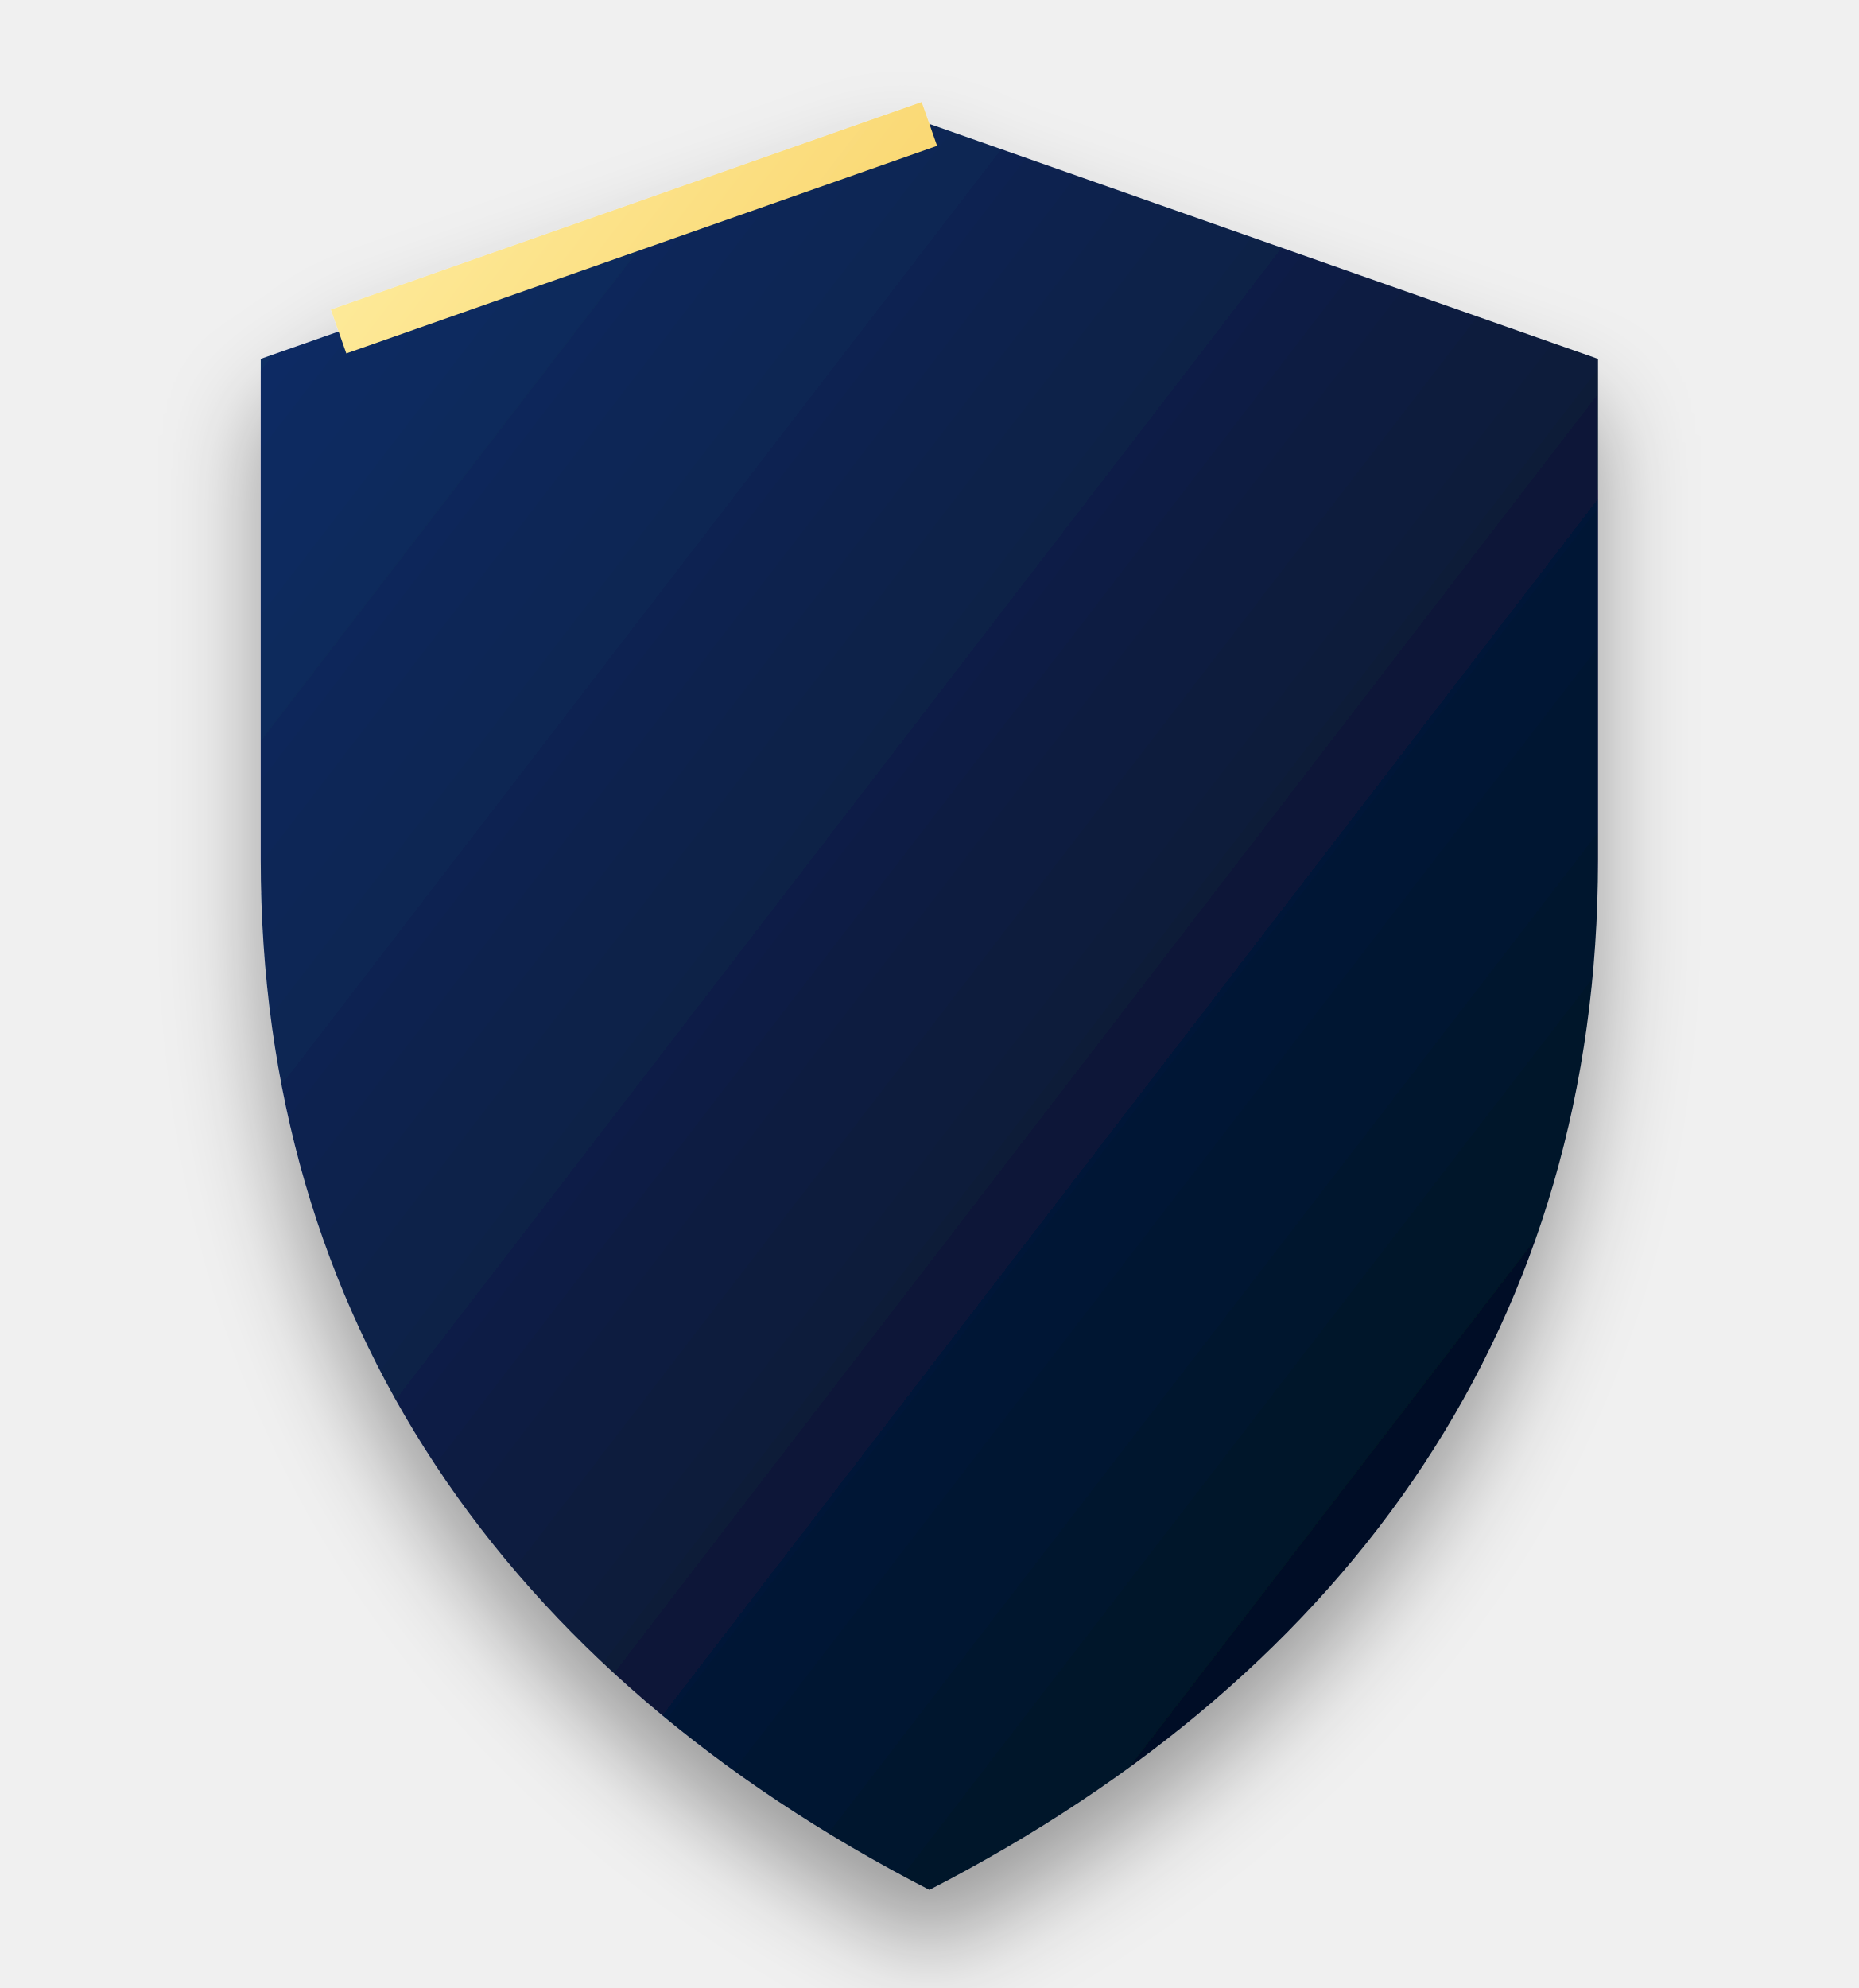
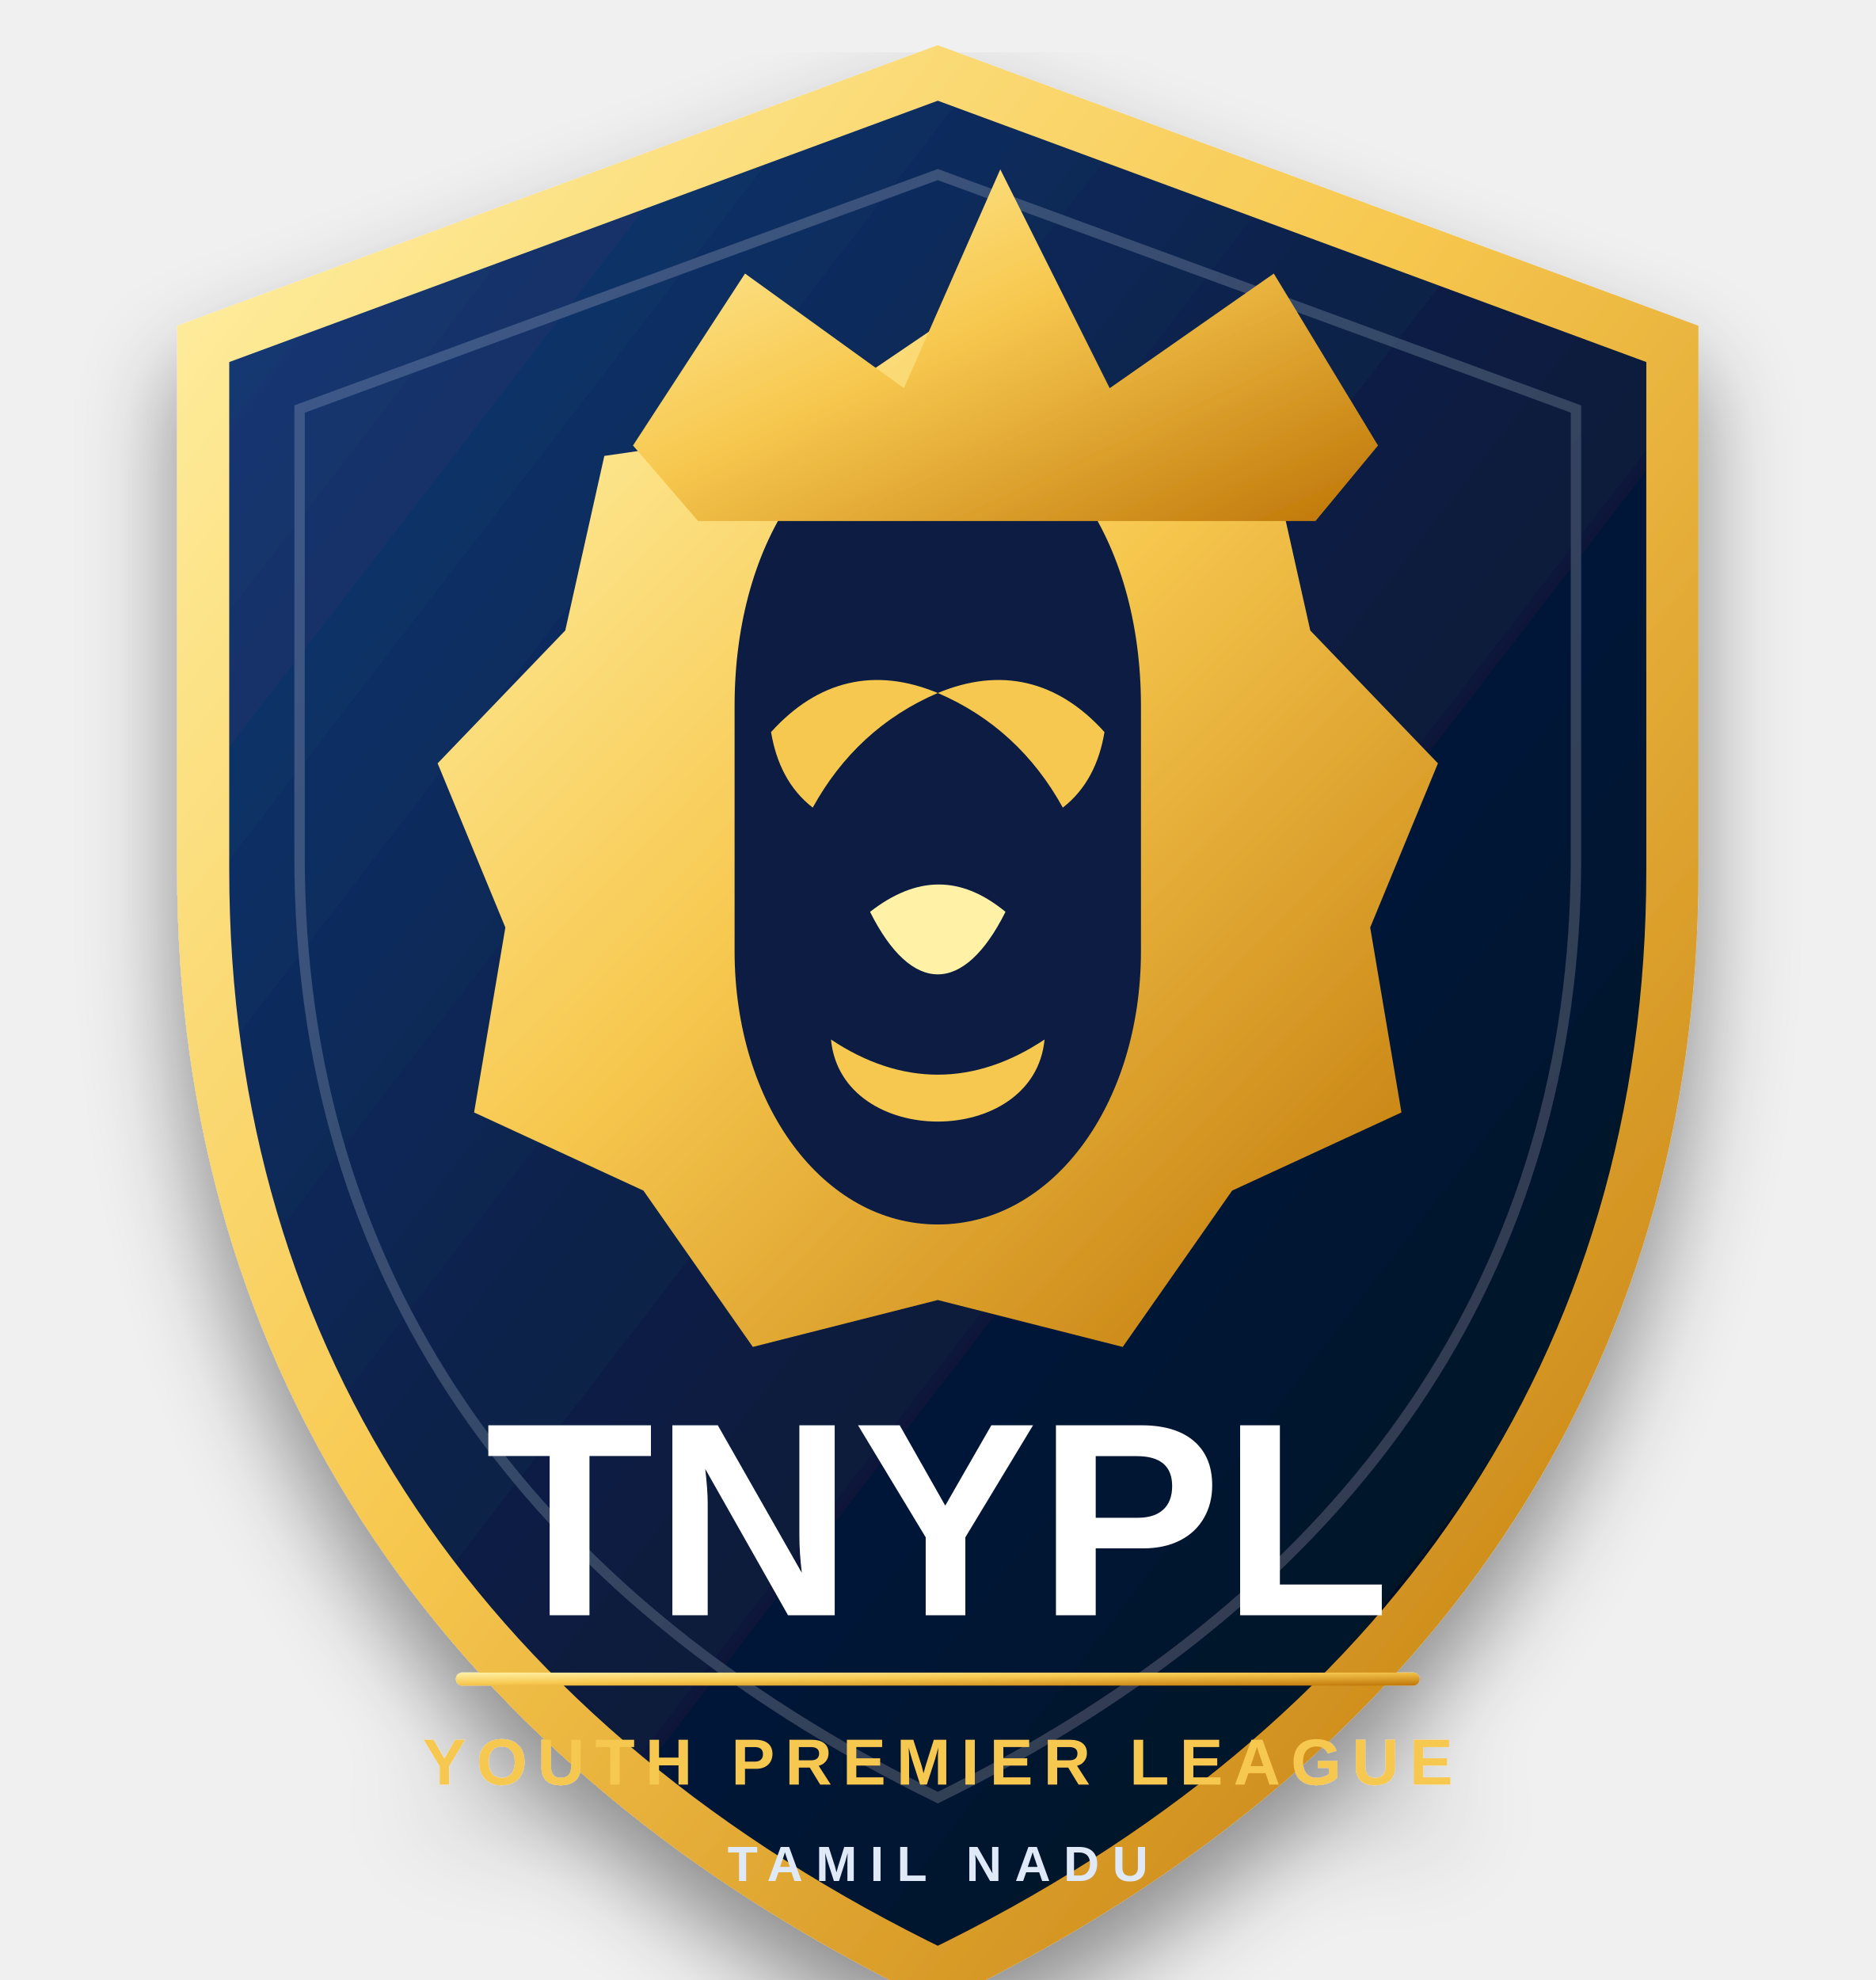
- <svg xmlns="http://www.w3.org/2000/svg" viewBox="0 0 720 770" role="img" aria-label="Animated TNYPL lion shield logo">
-   <style>
- #shield{stroke-dasharray:1700;stroke-dashoffset:1700;animation:drawShield 1.15s cubic-bezier(.2,.8,.2,1) forwards}
- #innerShield{opacity:0;animation:fadeIn .55s .75s forwards}
- #crown{opacity:0;transform-origin:380px 205px;transform:translateY(-55px) scale(.72);animation:crownDrop .72s .85s cubic-bezier(.16,1.25,.3,1) forwards}
- #mane{opacity:0;transform-origin:360px 316px;transform:scale(.45) rotate(-12deg);animation:maneBuild .9s .48s cubic-bezier(.14,1.1,.25,1) forwards}
- #face{opacity:0;transform-origin:360px 320px;transform:scale(.72);animation:faceIn .55s 1.05s cubic-bezier(.2,.9,.25,1) forwards}
- #ballOrbit{opacity:0;animation:fadeIn .4s 1.35s forwards}
- #ball{transform-origin:360px 331px;animation:orbit 6.5s 1.4s linear infinite}
- #wordmark{opacity:0;transform:translateY(22px);animation:wordIn .65s 1.35s cubic-bezier(.2,.9,.25,1) forwards}
- #logoCore{transform-origin:360px 385px;animation:logoBreath 4s 2.2s ease-in-out infinite}
- @keyframes drawShield{to{stroke-dashoffset:0}}
- @keyframes fadeIn{to{opacity:1}}
- @keyframes crownDrop{to{opacity:1;transform:translateY(0) scale(1)}}
- @keyframes maneBuild{to{opacity:1;transform:scale(1) rotate(0)}}
- @keyframes faceIn{to{opacity:1;transform:scale(1)}}
- @keyframes wordIn{to{opacity:1;transform:translateY(0)}}
- @keyframes orbit{to{transform:rotate(360deg)}}
- @keyframes logoBreath{0%,100%{transform:translateY(0)}50%{transform:translateY(-5px)}}
- @media(prefers-reduced-motion:reduce){*{animation:none!important}#shield{stroke-dashoffset:0}#innerShield,#crown,#mane,#face,#ballOrbit,#wordmark{opacity:1;transform:none}}
+ <svg xmlns="http://www.w3.org/2000/svg" viewBox="0 0 720 760">
+   <defs>
+     <linearGradient id="n" x1="0" y1="0" x2="1" y2="1">
+       <stop stop-color="#173d7d" />
+       <stop offset=".55" stop-color="#071b3d" />
+       <stop offset="1" stop-color="#020a18" />
+     </linearGradient>
+     <linearGradient id="g" x1="0" y1="0" x2="1" y2="1">
+       <stop stop-color="#fff1a6" />
+       <stop offset=".45" stop-color="#f7c84f" />
+       <stop offset="1" stop-color="#be7507" />
+     </linearGradient>
+     <filter id="s" x="-35%" y="-35%" width="170%" height="170%">
+       <feDropShadow dx="0" dy="20" stdDeviation="18" flood-color="#000" flood-opacity=".42" />
+     </filter>
+     <style>
+ g{transform-origin:360px 380px;animation:p 4s ease-in-out infinite}
+ @keyframes p{50%{transform:translateY(-5px) scale(1.012)}}
+ @media(prefers-reduced-motion:reduce){g{animation:none}}
</style>
-   <defs>
-     <linearGradient id="shieldFill" x1="0" y1="0" x2="1" y2="1">
-       <stop offset="0" stop-color="#102f69" />
-       <stop offset=".56" stop-color="#071a3a" />
-       <stop offset="1" stop-color="#020a19" />
-     </linearGradient>
-     <linearGradient id="goldFill" x1="0" y1="0" x2="1" y2="1">
-       <stop offset="0" stop-color="#fff1a8" />
-       <stop offset=".45" stop-color="#f6c64e" />
-       <stop offset="1" stop-color="#c9820b" />
-     </linearGradient>
-     <linearGradient id="redFill" x1="0" y1="0" x2="1" y2="1">
-       <stop offset="0" stop-color="#ef3d52" />
-       <stop offset="1" stop-color="#991329" />
-     </linearGradient>
-     <filter id="softShadow" x="-40%" y="-40%" width="180%" height="180%">
-       <feDropShadow dx="0" dy="22" stdDeviation="18" flood-color="#000" flood-opacity=".36" />
-     </filter>
-     <filter id="goldGlow" x="-80%" y="-80%" width="260%" height="260%">
-       <feGaussianBlur stdDeviation="8" result="b" />
-       <feMerge>
-         <feMergeNode in="b" />
-         <feMergeNode in="SourceGraphic" />
-       </feMerge>
-     </filter>
-     <clipPath id="wordReveal">
-       <rect id="wordClip" x="72" y="583" width="576" height="142" rx="10" />
-     </clipPath>
  </defs>
-   <g id="logoCore" filter="url(#softShadow)">
-     <path id="shield" d="M360 48 619 139v194c0 178-94 314-259 399C195 647 101 511 101 333V139z" fill="url(#shieldFill)" stroke="url(#goldFill)" stroke-width="18" />
-     <path id="innerShield" d="M360 80 585 159v170c0 151-77 267-225 346-148-79-225-195-225-346V159z" fill="none" stroke="#ffffff" stroke-opacity=".16" stroke-width="4" />
-     <g id="crown">
-       <path d="M246 209 284 153l58 43 38-80 39 80 58-43 37 56-25 27H271z" fill="url(#goldFill)" />
-       <circle cx="284" cy="151" r="8" fill="#fff7ca" />
-       <circle cx="380" cy="112" r="8" fill="#fff7ca" />
-       <circle cx="477" cy="151" r="8" fill="#fff7ca" />
-     </g>
-     <g id="mane">
-       <path d="M360 182 422 203 471 249 491 314 476 380 429 429 360 449 291 429 244 380 229 314 249 249 298 203z" fill="url(#goldFill)" />
-       <path d="M360 199 408 217 448 255 465 312 452 366 412 407 360 423 308 407 268 366 255 312 272 255 312 217z" fill="#d99b1d" opacity=".48" />
-       <path d="M360 181 384 238 336 238z" fill="#fff1a8" opacity=".62" />
-       <path d="M468 251 423 276 411 231z" fill="#ffd96d" opacity=".38" />
-       <path d="M472 379 414 364 445 327z" fill="#b96c07" opacity=".35" />
-       <path d="M360 449 337 392 384 392z" fill="#b96c07" opacity=".38" />
-       <path d="M248 379 306 364 275 327z" fill="#fff1a8" opacity=".28" />
-       <path d="M249 251 296 276 308 231z" fill="#b96c07" opacity=".30" />
-     </g>
-     <g id="face">
-       <path d="M289 276c0-56 31-94 71-94s71 38 71 94v83c0 52-31 91-71 91s-71-39-71-91z" fill="#071a3a" />
-       <path d="M303 282c16-17 35-22 57-14-19 8-34 21-44 39-7-7-11-15-13-25z" fill="#f6c64e" />
-       <path d="M417 282c-16-17-35-22-57-14 19 8 34 21 44 39 7-7 11-15 13-25z" fill="#f6c64e" />
-       <path d="M337 342c16-12 31-12 46 0-7 14-15 21-23 21s-16-7-23-21z" fill="#fff1a8" />
-       <path d="M324 385c23 16 49 16 72 0-3 37-69 37-72 0z" fill="#f6c64e" />
-       <path d="M315 412c26 18 64 18 90 0-8 25-24 39-45 39s-37-14-45-39z" fill="#020b1b" />
-     </g>
-     <g id="ballOrbit">
-       <ellipse cx="360" cy="331" rx="208" ry="122" fill="none" stroke="#f6c64e" stroke-opacity=".22" stroke-width="3" stroke-dasharray="8 15" />
-       <g id="ball">
-         <circle cx="565" cy="331" r="24" fill="url(#redFill)" stroke="#fff" stroke-width="3" />
-         <path d="M552 313c13 10 21 23 24 38M558 309c13 10 21 23 24 38" fill="none" stroke="#fff" stroke-width="2.5" />
-       </g>
-     </g>
-     <g id="wordmark" clip-path="url(#wordReveal)">
-       <text x="360" y="615" text-anchor="middle" font-family="Arial Black,Arial,sans-serif" font-size="104" font-weight="900" letter-spacing="3" fill="#ffffff">TNYPL</text>
-       <rect x="180" y="635" width="360" height="4" rx="2" fill="url(#goldFill)" />
-       <text x="360" y="678" text-anchor="middle" font-family="Arial,sans-serif" font-size="24" font-weight="800" letter-spacing="4" fill="#f6c64e">YOUTH PREMIER LEAGUE</text>
-       <text x="360" y="712" text-anchor="middle" font-family="Arial,sans-serif" font-size="18" font-weight="700" letter-spacing="5" fill="#dce7f7">TAMIL NADU</text>
-     </g>
+   <g filter="url(#s)">
+     <path d="M360 28 642 132v202c0 190-102 337-282 424C180 671 78 524 78 334V132z" fill="url(#n)" stroke="url(#g)" stroke-width="20" />
+     <path d="M360 67 605 157v172c0 158-84 282-245 361-161-79-245-203-245-361V157z" fill="none" stroke="#fff" stroke-opacity=".18" stroke-width="4" />
+     <path d="M360 125 419 165 488 175 503 242 552 293 526 356 538 427 473 457 431 517 360 499 289 517 247 457 182 427 194 356 168 293 217 242 232 175 301 165z" fill="url(#g)" />
+     <path d="M282 271c0-65 34-112 78-112s78 47 78 112v94c0 59-34 105-78 105s-78-46-78-105z" fill="#081d43" />
+     <path d="M296 281c18-20 40-25 64-15-21 9-37 24-48 44-9-7-14-17-16-29zm128 0c-18-20-40-25-64-15 21 9 37 24 48 44 9-7 14-17 16-29z" fill="#f7c84f" />
+     <path d="M334 350c18-14 35-14 52 0-8 16-17 24-26 24s-18-8-26-24z" fill="#fff1a6" />
+     <path d="M319 399c27 18 55 18 82 0-4 42-78 42-82 0z" fill="#f7c84f" />
+     <path d="M243 171 286 105l61 44 37-84 42 84 63-44 40 66-24 29H268z" fill="url(#g)" />
+     <text x="360" y="620" text-anchor="middle" font-family="Arial Black,Arial" font-size="106" font-weight="900" fill="#fff">TNYPL</text>
+     <rect x="175" y="642" width="370" height="5" rx="2.5" fill="url(#g)" />
+     <text x="360" y="685" text-anchor="middle" font-family="Arial" font-size="25" font-weight="800" letter-spacing="4" fill="#f7c84f">YOUTH PREMIER LEAGUE</text>
+     <text x="360" y="722" text-anchor="middle" font-family="Arial" font-size="19" font-weight="700" letter-spacing="5" fill="#dfe9f7">TAMIL NADU</text>
  </g>
</svg>
